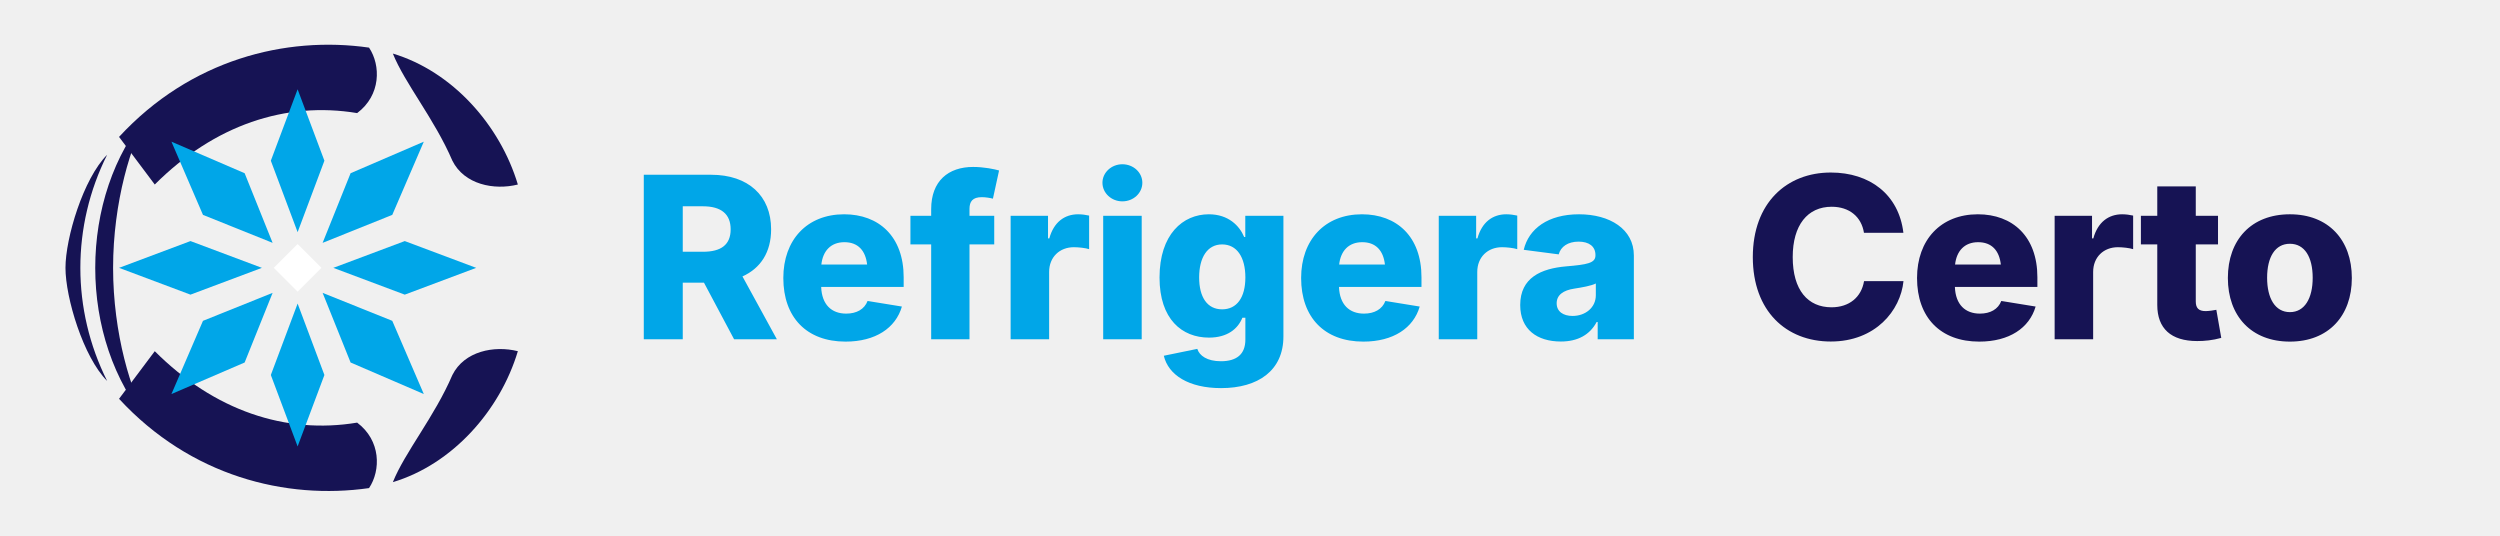
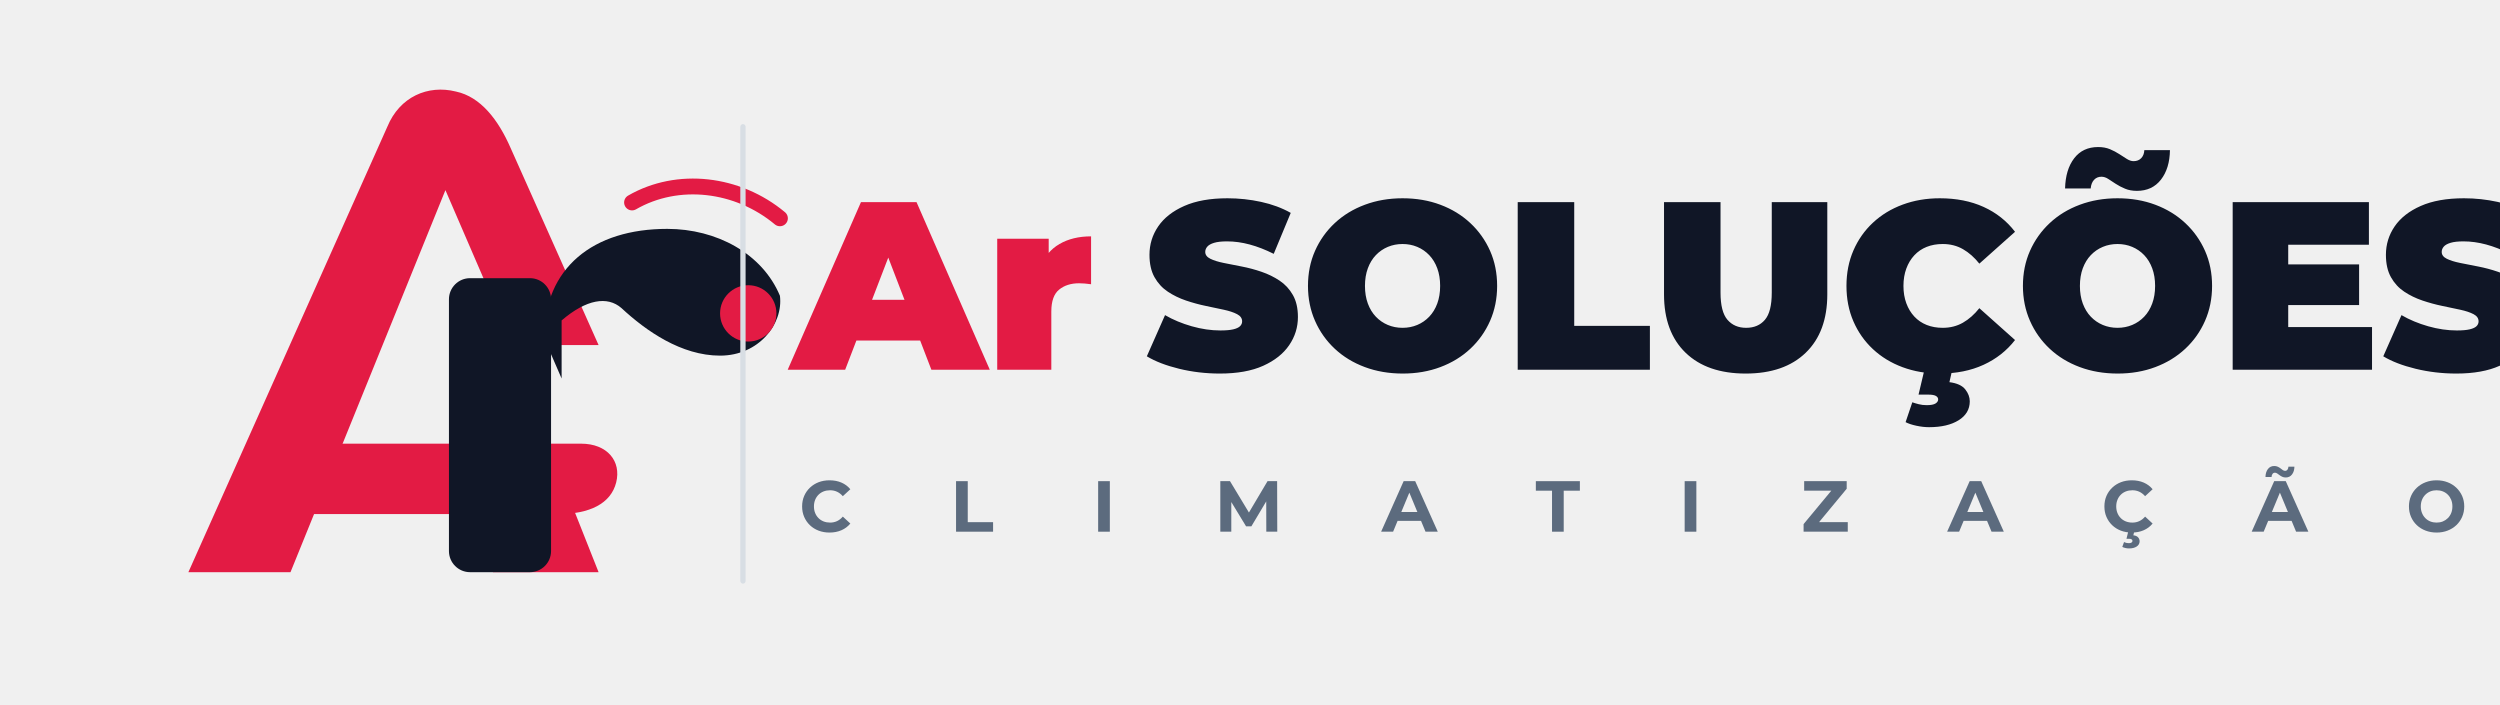
- <svg xmlns="http://www.w3.org/2000/svg" viewBox="0 0 420 90" width="420" height="90" fill="none">
-   <g transform="translate(10, 5)">
-     <g transform="translate(40, 40)">
-       <path d="M -30,-22 C -18,-35 -2,-39 12,-37 C 14,-34 14,-29 10,-26 C -2,-28 -14,-24 -24,-14 Z" fill="#161354" />
-       <path d="M -32,-19 C -38,-7 -38,7 -32,19 C -36,15 -39,5 -39,0 C -39,-5 -36,-15 -32,-19 Z" fill="#161354" />
-       <path d="M -25,-26 C -37,-12 -37,12 -25,26 C -28,21 -31,11 -31,0 C -31,-11 -28,-21 -25,-26 Z" fill="#161354" />
-       <path d="M -30,22 C -18,35 -2,39 12,37 C 14,34 14,29 10,26 C -2,28 -14,24 -24,14 Z" fill="#161354" />
-       <path d="M 16,-36 C 26,-33 34,-24 37,-14 C 33,-13 28,-14 26,-18 C 23,-25 18,-31 16,-36 Z" fill="#161354" />
-       <path d="M 16,36 C 26,33 34,24 37,14 C 33,13 28,14 26,18 C 23,25 18,31 16,36 Z" fill="#161354" />
-       <path d="M 0,-6 L 4.5,-18 L 0,-30 L -4.5,-18 Z" fill="#00a6e8" />
-       <path d="M 0,6 L 4.5,18 L 0,30 L -4.5,18 Z" fill="#00a6e8" />
-       <path d="M -6,0 L -18,4.5 L -30,0 L -18,-4.5 Z" fill="#00a6e8" />
-       <path d="M 6,0 L 18,4.5 L 30,0 L 18,-4.5 Z" fill="#00a6e8" />
-       <path d="M 4.2,-4.2 L 15.9,-8.9 L 21.2,-21.2 L 8.9,-15.9 Z" fill="#00a6e8" />
-       <path d="M -4.2,-4.2 L -8.9,-15.9 L -21.2,-21.2 L -15.9,-8.9 Z" fill="#00a6e8" />
-       <path d="M -4.2,4.2 L -15.9,8.9 L -21.2,21.2 L -8.9,15.9 Z" fill="#00a6e8" />
-       <path d="M 4.2,4.2 L 8.9,15.9 L 21.2,21.2 L 15.9,8.9 Z" fill="#00a6e8" />
-       <polygon points="0,-4 4,0 0,4 -4,0" fill="#ffffff" />
-     </g>
-     <text x="96" y="52" font-family="-apple-system, BlinkMacSystemFont, 'Montserrat', 'Inter', 'Segoe UI', Roboto, Helvetica, Arial, sans-serif" font-weight="800" font-size="38" letter-spacing="-0.5px">
-       <tspan fill="#00a6e8">Refrigera</tspan>
-       <tspan dx="8" fill="#161354">Certo</tspan>
-     </text>
+ <svg xmlns="http://www.w3.org/2000/svg" viewBox="0 0 1420 400" width="1420" height="400" fill="none">
+   <g id="brand-emblem" transform="translate(45, 10)">
+     <path d="M 120 315 L 62 315 L 175 62 C 182 45 198 38 214 42 C 228 45 238 58 245 74 L 295 186 L 246 186 L 208 98 Z" fill="#E31B44" />
+     <path d="M 116 242 L 285 242 C 300 242 308 252 305 264 C 302 276 290 282 272 282 L 95 282 Z" fill="#E31B44" />
+     <path d="M 235 315 L 295 315 L 274 262 L 235 262 Z" fill="#E31B44" />
+     <rect x="210" y="148" width="58" height="167" rx="12" fill="#101626" />
+     <path d="M 264 182 C 264 142 292 120 334 120 C 362 120 388 134 398 158 C 400 174 386 192 364 192 C 342 192 322 178 308 165 C 300 158 288 160 274 172 L 274 205 Z" fill="#101626" />
+     <circle cx="380" cy="168" r="16" fill="#E31B44" />
+     <path d="M 314 105 C 340 90 374 94 398 114" stroke="#E31B44" stroke-width="9" stroke-linecap="round" fill="none" />
  </g>
+   <line x1="422" y1="72" x2="422" y2="330" stroke="#D8DEE4" stroke-width="3" stroke-linecap="round" />
+   <path d="M480.06 210L447.42 210L489.03 114.80L520.58 114.80L562.20 210L529.02 210L498.28 130.03L510.79 130.03L480.06 210M532.28 193.41L472.17 193.41L480.33 170.29L524.12 170.29L532.28 193.41M597.15 210L566.42 210L566.42 135.61L595.66 135.61L595.66 158.05L590.90 151.66Q594.30 142.95 601.78 138.60Q609.26 134.25 619.73 134.25L619.73 161.45Q617.69 161.18 616.12 161.04Q614.56 160.90 612.93 160.90Q605.99 160.90 601.57 164.51Q597.15 168.11 597.15 176.95" fill="#E31B44" />
+   <path d="M692.88 212.18Q680.91 212.18 669.76 209.46Q658.61 206.74 651.40 202.38L661.74 178.99Q668.54 182.94 676.90 185.32Q685.26 187.70 693.15 187.70Q697.78 187.70 700.43 187.08Q703.08 186.47 704.30 185.32Q705.53 184.16 705.53 182.53Q705.53 179.94 702.67 178.45Q699.82 176.95 695.12 175.93Q690.43 174.91 684.86 173.76Q679.28 172.60 673.64 170.70Q667.99 168.79 663.30 165.66Q658.61 162.54 655.75 157.44Q652.90 152.34 652.90 144.72Q652.90 135.88 657.86 128.60Q662.82 121.33 672.68 116.98Q682.54 112.62 697.23 112.62Q706.89 112.62 716.27 114.66Q725.66 116.70 733.14 120.92L723.48 144.18Q716.41 140.64 709.81 138.87Q703.22 137.10 696.96 137.10Q692.34 137.10 689.62 137.92Q686.90 138.74 685.74 140.10Q684.58 141.46 684.58 143.09Q684.58 145.54 687.44 146.96Q690.30 148.39 694.99 149.34Q699.68 150.30 705.32 151.38Q710.97 152.47 716.54 154.38Q722.12 156.28 726.81 159.41Q731.50 162.54 734.36 167.57Q737.22 172.60 737.22 180.08Q737.22 188.78 732.25 196.06Q727.29 203.34 717.50 207.76Q707.70 212.18 692.88 212.18M796.78 212.18Q785.09 212.18 775.23 208.50Q765.37 204.83 758.16 198.10Q750.95 191.37 746.94 182.26Q742.93 173.14 742.93 162.40Q742.93 151.52 746.94 142.48Q750.95 133.43 758.16 126.70Q765.37 119.97 775.23 116.30Q785.09 112.62 796.65 112.62Q808.34 112.62 818.14 116.30Q827.93 119.97 835.14 126.70Q842.34 133.43 846.36 142.48Q850.37 151.52 850.37 162.40Q850.37 173.14 846.36 182.26Q842.34 191.37 835.14 198.10Q827.93 204.83 818.14 208.50Q808.34 212.18 796.78 212.18M796.65 186.20Q801.14 186.20 805.01 184.57Q808.89 182.94 811.81 179.88Q814.74 176.82 816.37 172.40Q818 167.98 818 162.40Q818 156.82 816.37 152.40Q814.74 147.98 811.81 144.92Q808.89 141.86 805.01 140.23Q801.14 138.60 796.65 138.60Q792.16 138.60 788.28 140.23Q784.41 141.86 781.48 144.92Q778.56 147.98 776.93 152.40Q775.30 156.82 775.30 162.40Q775.30 167.98 776.93 172.40Q778.56 176.82 781.48 179.88Q784.41 182.94 788.28 184.57Q792.16 186.20 796.65 186.20M937.14 210L862.06 210L862.06 114.80L894.16 114.80L894.16 185.11L937.14 185.11L937.14 210M991.54 212.18Q969.64 212.18 957.40 200.34Q945.16 188.51 945.16 167.16L945.16 114.80L977.26 114.80L977.26 166.21Q977.26 177.09 981.20 181.64Q985.14 186.20 991.81 186.20Q998.61 186.20 1002.48 181.64Q1006.36 177.09 1006.36 166.21L1006.36 114.80L1037.91 114.80L1037.91 167.16Q1037.91 188.51 1025.67 200.34Q1013.43 212.18 991.54 212.18M1101.83 212.18Q1090.41 212.18 1080.68 208.57Q1070.96 204.97 1063.82 198.30Q1056.68 191.64 1052.74 182.53Q1048.79 173.42 1048.79 162.40Q1048.79 151.38 1052.74 142.27Q1056.68 133.16 1063.82 126.50Q1070.96 119.83 1080.68 116.23Q1090.41 112.62 1101.83 112.62Q1115.84 112.62 1126.65 117.52Q1137.46 122.42 1144.54 131.66L1124.27 149.75Q1120.06 144.45 1114.96 141.52Q1109.86 138.60 1103.46 138.60Q1098.43 138.60 1094.35 140.23Q1090.27 141.86 1087.35 144.99Q1084.42 148.12 1082.79 152.54Q1081.16 156.96 1081.16 162.40Q1081.16 167.84 1082.79 172.26Q1084.42 176.68 1087.35 179.81Q1090.27 182.94 1094.35 184.57Q1098.43 186.20 1103.46 186.20Q1109.86 186.20 1114.96 183.28Q1120.06 180.35 1124.27 175.05L1144.54 193.14Q1137.46 202.25 1126.65 207.21Q1115.84 212.18 1101.83 212.18M1095.71 242.64Q1092.31 242.64 1088.50 241.82Q1084.70 241.01 1082.38 239.78L1086.19 228.50Q1087.69 229.04 1089.80 229.58Q1091.90 230.13 1094.35 230.13Q1097.89 230.13 1099.38 229.18Q1100.88 228.22 1100.88 226.86Q1100.88 225.64 1099.59 224.89Q1098.30 224.14 1095.30 224.14L1089.73 224.14L1093.40 208.64L1109.18 208.64L1107.27 217.07Q1113.66 217.89 1116.25 221.15Q1118.83 224.42 1118.83 227.95Q1118.83 234.75 1112.51 238.70Q1106.18 242.64 1095.71 242.64M1202.88 212.18Q1191.18 212.18 1181.32 208.50Q1171.46 204.83 1164.26 198.10Q1157.05 191.37 1153.04 182.26Q1149.02 173.14 1149.02 162.40Q1149.02 151.52 1153.04 142.48Q1157.05 133.43 1164.26 126.70Q1171.46 119.97 1181.32 116.30Q1191.18 112.62 1202.74 112.62Q1214.44 112.62 1224.23 116.30Q1234.02 119.97 1241.23 126.70Q1248.44 133.43 1252.45 142.48Q1256.46 151.52 1256.46 162.40Q1256.46 173.14 1252.45 182.26Q1248.44 191.37 1241.23 198.10Q1234.02 204.83 1224.23 208.50Q1214.44 212.18 1202.88 212.18M1202.74 186.20Q1207.23 186.20 1211.11 184.57Q1214.98 182.94 1217.91 179.88Q1220.83 176.82 1222.46 172.40Q1224.10 167.98 1224.10 162.40Q1224.10 156.82 1222.46 152.40Q1220.83 147.98 1217.91 144.92Q1214.98 141.86 1211.11 140.23Q1207.23 138.60 1202.74 138.60Q1198.26 138.60 1194.38 140.23Q1190.50 141.86 1187.58 144.92Q1184.66 147.98 1183.02 152.40Q1181.39 156.82 1181.39 162.40Q1181.39 167.98 1183.02 172.40Q1184.66 176.82 1187.58 179.88Q1190.50 182.94 1194.38 184.57Q1198.26 186.20 1202.74 186.20M1213.76 108.41Q1209.95 108.41 1207.03 107.18Q1204.10 105.96 1201.72 104.40Q1199.34 102.83 1197.44 101.61Q1195.54 100.38 1193.63 100.38Q1191.05 100.38 1189.42 102.15Q1187.78 103.92 1187.51 107.05L1172.96 107.05Q1173.23 96.30 1178.13 89.91Q1183.02 83.52 1191.73 83.52Q1195.54 83.52 1198.46 84.74Q1201.38 85.97 1203.76 87.53Q1206.14 89.10 1208.12 90.32Q1210.09 91.54 1211.86 91.54Q1214.58 91.54 1216.21 89.84Q1217.84 88.14 1217.98 85.29L1232.53 85.29Q1232.39 95.62 1227.43 102.02Q1222.46 108.41 1213.76 108.41M1347.31 210L1268.16 210L1268.16 114.80L1345.54 114.80L1345.54 139.01L1299.71 139.01L1299.71 185.79L1347.31 185.79L1347.31 210M1339.97 173.28L1297.54 173.28L1297.54 150.16L1339.97 150.16L1339.97 173.28M1395.18 212.18Q1383.22 212.18 1372.06 209.46Q1360.91 206.74 1353.70 202.38L1364.04 178.99Q1370.84 182.94 1379.20 185.32Q1387.57 187.70 1395.46 187.70Q1400.08 187.70 1402.73 187.08Q1405.38 186.47 1406.61 185.32Q1407.83 184.16 1407.83 182.53Q1407.83 179.94 1404.98 178.45Q1402.12 176.95 1397.43 175.93Q1392.74 174.91 1387.16 173.76Q1381.58 172.60 1375.94 170.70Q1370.30 168.79 1365.60 165.66Q1360.91 162.54 1358.06 157.44Q1355.20 152.34 1355.20 144.72Q1355.20 135.88 1360.16 128.60Q1365.13 121.33 1374.99 116.98Q1384.85 112.62 1399.54 112.62Q1409.19 112.62 1418.58 114.66Q1427.96 116.70 1435.44 120.92L1425.78 144.18Q1418.71 140.64 1412.12 138.87Q1405.52 137.10 1399.26 137.10Q1394.64 137.10 1391.92 137.92Q1389.20 138.74 1388.04 140.10Q1386.89 141.46 1386.89 143.09Q1386.89 145.54 1389.74 146.96Q1392.60 148.39 1397.29 149.34Q1401.98 150.30 1407.63 151.38Q1413.27 152.47 1418.85 154.38Q1424.42 156.28 1429.12 159.41Q1433.81 162.54 1436.66 167.57Q1439.52 172.60 1439.52 180.08Q1439.52 188.78 1434.56 196.06Q1429.59 203.34 1419.80 207.76Q1410.01 212.18 1395.18 212.18" fill="#101626" />
+   <path d="M471.14 302.49Q467.82 302.49 464.97 301.41Q462.12 300.32 460.03 298.31Q457.94 296.30 456.77 293.60Q455.60 290.89 455.60 287.65Q455.60 284.41 456.77 281.70Q457.94 279 460.05 276.99Q462.16 274.98 464.99 273.89Q467.82 272.81 471.18 272.81Q474.91 272.81 477.92 274.10Q480.94 275.39 482.99 277.89L478.72 281.83Q477.25 280.15 475.44 279.31Q473.64 278.47 471.51 278.47Q469.50 278.47 467.82 279.12Q466.14 279.78 464.91 281.01Q463.68 282.24 463 283.92Q462.32 285.60 462.32 287.65Q462.32 289.70 463 291.38Q463.68 293.06 464.91 294.29Q466.14 295.52 467.82 296.18Q469.50 296.83 471.51 296.83Q473.64 296.83 475.44 295.99Q477.25 295.15 478.72 293.43L482.99 297.37Q480.94 299.87 477.92 301.18Q474.91 302.49 471.14 302.49" fill="#5C6B7E" />
+   <path d="M564.07 302L543.04 302L543.04 273.30L549.68 273.30L549.68 296.59L564.07 296.59" fill="#5C6B7E" />
+   <path d="M630.39 302L623.75 302L623.75 273.30L630.39 273.30" fill="#5C6B7E" />
+   <path d="M699.38 302L693.14 302L693.14 273.30L698.64 273.30L710.86 293.55L707.95 293.55L719.96 273.30L725.41 273.30L725.49 302L719.26 302L719.22 282.85L720.37 282.85L710.77 298.97L707.78 298.97L697.98 282.85L699.38 282.85" fill="#5C6B7E" />
+   <path d="M791.28 302L784.48 302L797.27 273.30L803.83 273.30L816.66 302L809.69 302L799.20 276.66L801.82 276.66L791.28 302M809.20 295.85L790.87 295.85L792.64 290.81L807.40 290.81" fill="#5C6B7E" />
+   <path d="M888.19 302L881.55 302L881.55 278.71L872.36 278.71L872.36 273.30L897.37 273.30L897.37 278.71L888.19 278.71" fill="#5C6B7E" />
+   <path d="M963.53 302L956.89 302L956.89 273.30L963.53 273.30" fill="#5C6B7E" />
+   <path d="M1049.53 302L1024.44 302L1024.44 297.69L1042.19 276.29L1043.01 278.71L1024.77 278.71L1024.77 273.30L1048.92 273.30L1048.92 277.61L1031.21 299.01L1030.39 296.59L1049.53 296.59" fill="#5C6B7E" />
+   <path d="M1112.78 302L1105.97 302L1118.77 273.30L1125.33 273.30L1138.16 302L1131.19 302L1120.69 276.66L1123.32 276.66L1112.78 302M1130.70 295.85L1112.37 295.85L1114.13 290.81L1128.89 290.81" fill="#5C6B7E" />
+   <path d="M1210.83 302.49Q1207.51 302.49 1204.66 301.41Q1201.81 300.32 1199.72 298.31Q1197.63 296.30 1196.46 293.60Q1195.30 290.89 1195.30 287.65Q1195.30 284.41 1196.46 281.70Q1197.63 279 1199.74 276.99Q1201.86 274.98 1204.68 273.89Q1207.51 272.81 1210.88 272.81Q1214.61 272.81 1217.62 274.10Q1220.63 275.39 1222.68 277.89L1218.42 281.83Q1216.94 280.15 1215.14 279.31Q1213.34 278.47 1211.20 278.47Q1209.19 278.47 1207.51 279.12Q1205.83 279.78 1204.60 281.01Q1203.37 282.24 1202.70 283.92Q1202.02 285.60 1202.02 287.65Q1202.02 289.70 1202.70 291.38Q1203.37 293.06 1204.60 294.29Q1205.83 295.52 1207.51 296.18Q1209.19 296.83 1211.20 296.83Q1213.34 296.83 1215.14 295.99Q1216.94 295.15 1218.42 293.43L1222.68 297.37Q1220.63 299.87 1217.62 301.18Q1214.61 302.49 1210.83 302.49M1209.28 311.51Q1208.21 311.51 1207.21 311.27Q1206.20 311.02 1205.46 310.65L1206.45 307.90Q1207.06 308.19 1207.72 308.36Q1208.37 308.52 1209.11 308.52Q1210.26 308.52 1210.75 308.15Q1211.24 307.78 1211.24 307.21Q1211.24 306.67 1210.77 306.35Q1210.30 306.02 1209.24 306.02L1207.84 306.02L1208.91 301.67L1212.31 301.67L1211.74 304.05Q1213.58 304.25 1214.44 305.22Q1215.30 306.18 1215.30 307.45Q1215.30 309.30 1213.66 310.40Q1212.02 311.51 1209.28 311.51" fill="#5C6B7E" />
+   <path d="M1285.77 302L1278.96 302L1291.75 273.30L1298.31 273.30L1311.15 302L1304.18 302L1293.68 276.66L1296.30 276.66L1285.77 302M1303.68 295.85L1285.36 295.85L1287.12 290.81L1301.88 290.81L1303.68 295.85M1298.31 271.21Q1297.16 271.21 1296.30 270.80Q1295.44 270.39 1294.75 269.86Q1294.05 269.32 1293.43 268.91Q1292.82 268.50 1292.16 268.50Q1291.30 268.50 1290.79 269.18Q1290.28 269.86 1290.24 270.92L1286.79 270.92Q1286.83 268.18 1288.16 266.43Q1289.50 264.69 1291.75 264.69Q1292.90 264.69 1293.78 265.10Q1294.66 265.51 1295.34 266.04Q1296.02 266.58 1296.65 267.01Q1297.29 267.44 1297.94 267.44Q1298.80 267.44 1299.30 266.74Q1299.79 266.04 1299.83 265.06L1303.23 265.06Q1303.19 267.72 1301.88 269.47Q1300.57 271.21 1298.31 271.21" fill="#5C6B7E" />
+   <path d="M1384.03 302.49Q1380.62 302.49 1377.73 301.38Q1374.84 300.28 1372.73 298.27Q1370.62 296.26 1369.45 293.55Q1368.28 290.85 1368.28 287.65Q1368.28 284.45 1369.45 281.75Q1370.62 279.04 1372.75 277.03Q1374.88 275.02 1377.75 273.92Q1380.62 272.81 1383.99 272.81Q1387.39 272.81 1390.24 273.92Q1393.09 275.02 1395.20 277.03Q1397.31 279.04 1398.50 281.73Q1399.69 284.41 1399.69 287.65Q1399.69 290.85 1398.50 293.57Q1397.31 296.30 1395.20 298.29Q1393.09 300.28 1390.24 301.38Q1387.39 302.49 1384.03 302.49M1383.99 296.83Q1385.91 296.83 1387.53 296.18Q1389.15 295.52 1390.38 294.29Q1391.61 293.06 1392.29 291.38Q1392.96 289.70 1392.96 287.65Q1392.96 285.60 1392.29 283.92Q1391.61 282.24 1390.40 281.01Q1389.19 279.78 1387.55 279.12Q1385.91 278.47 1383.99 278.47Q1382.06 278.47 1380.44 279.12Q1378.82 279.78 1377.59 281.01Q1376.36 282.24 1375.68 283.92Q1375.01 285.60 1375.01 287.65Q1375.01 289.66 1375.68 291.36Q1376.36 293.06 1377.57 294.29Q1378.78 295.52 1380.42 296.18Q1382.06 296.83 1383.99 296.83" fill="#5C6B7E" />
+   <circle cx="1495.237" cy="290" r="10" fill="#E31B44" />
</svg>
